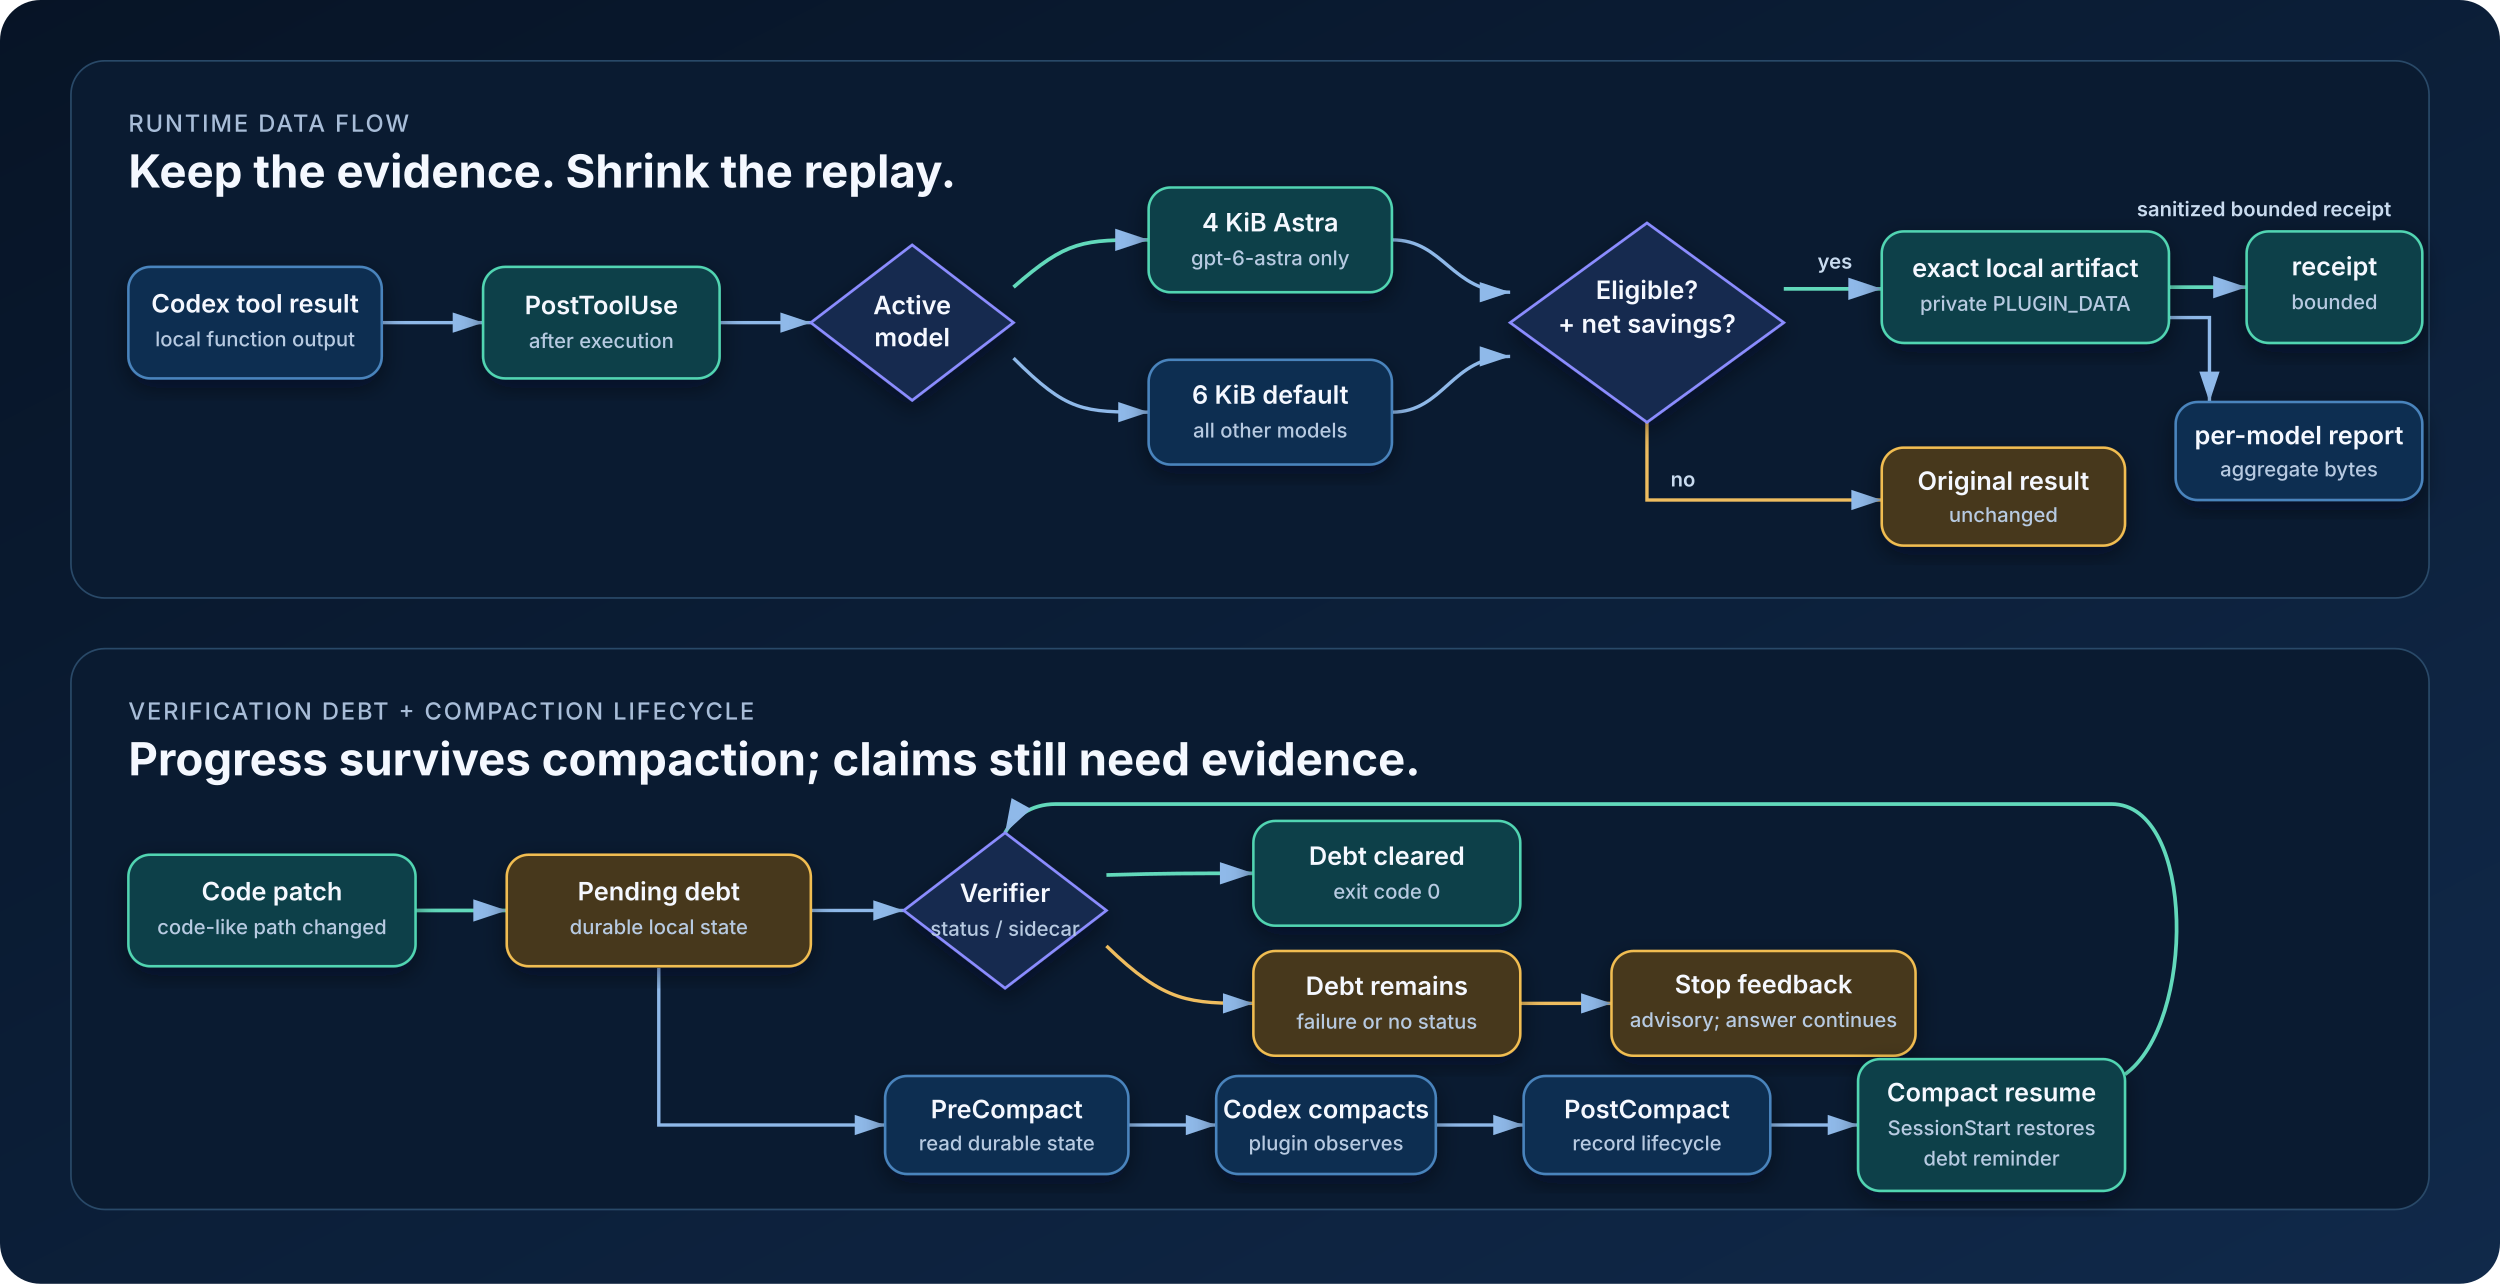
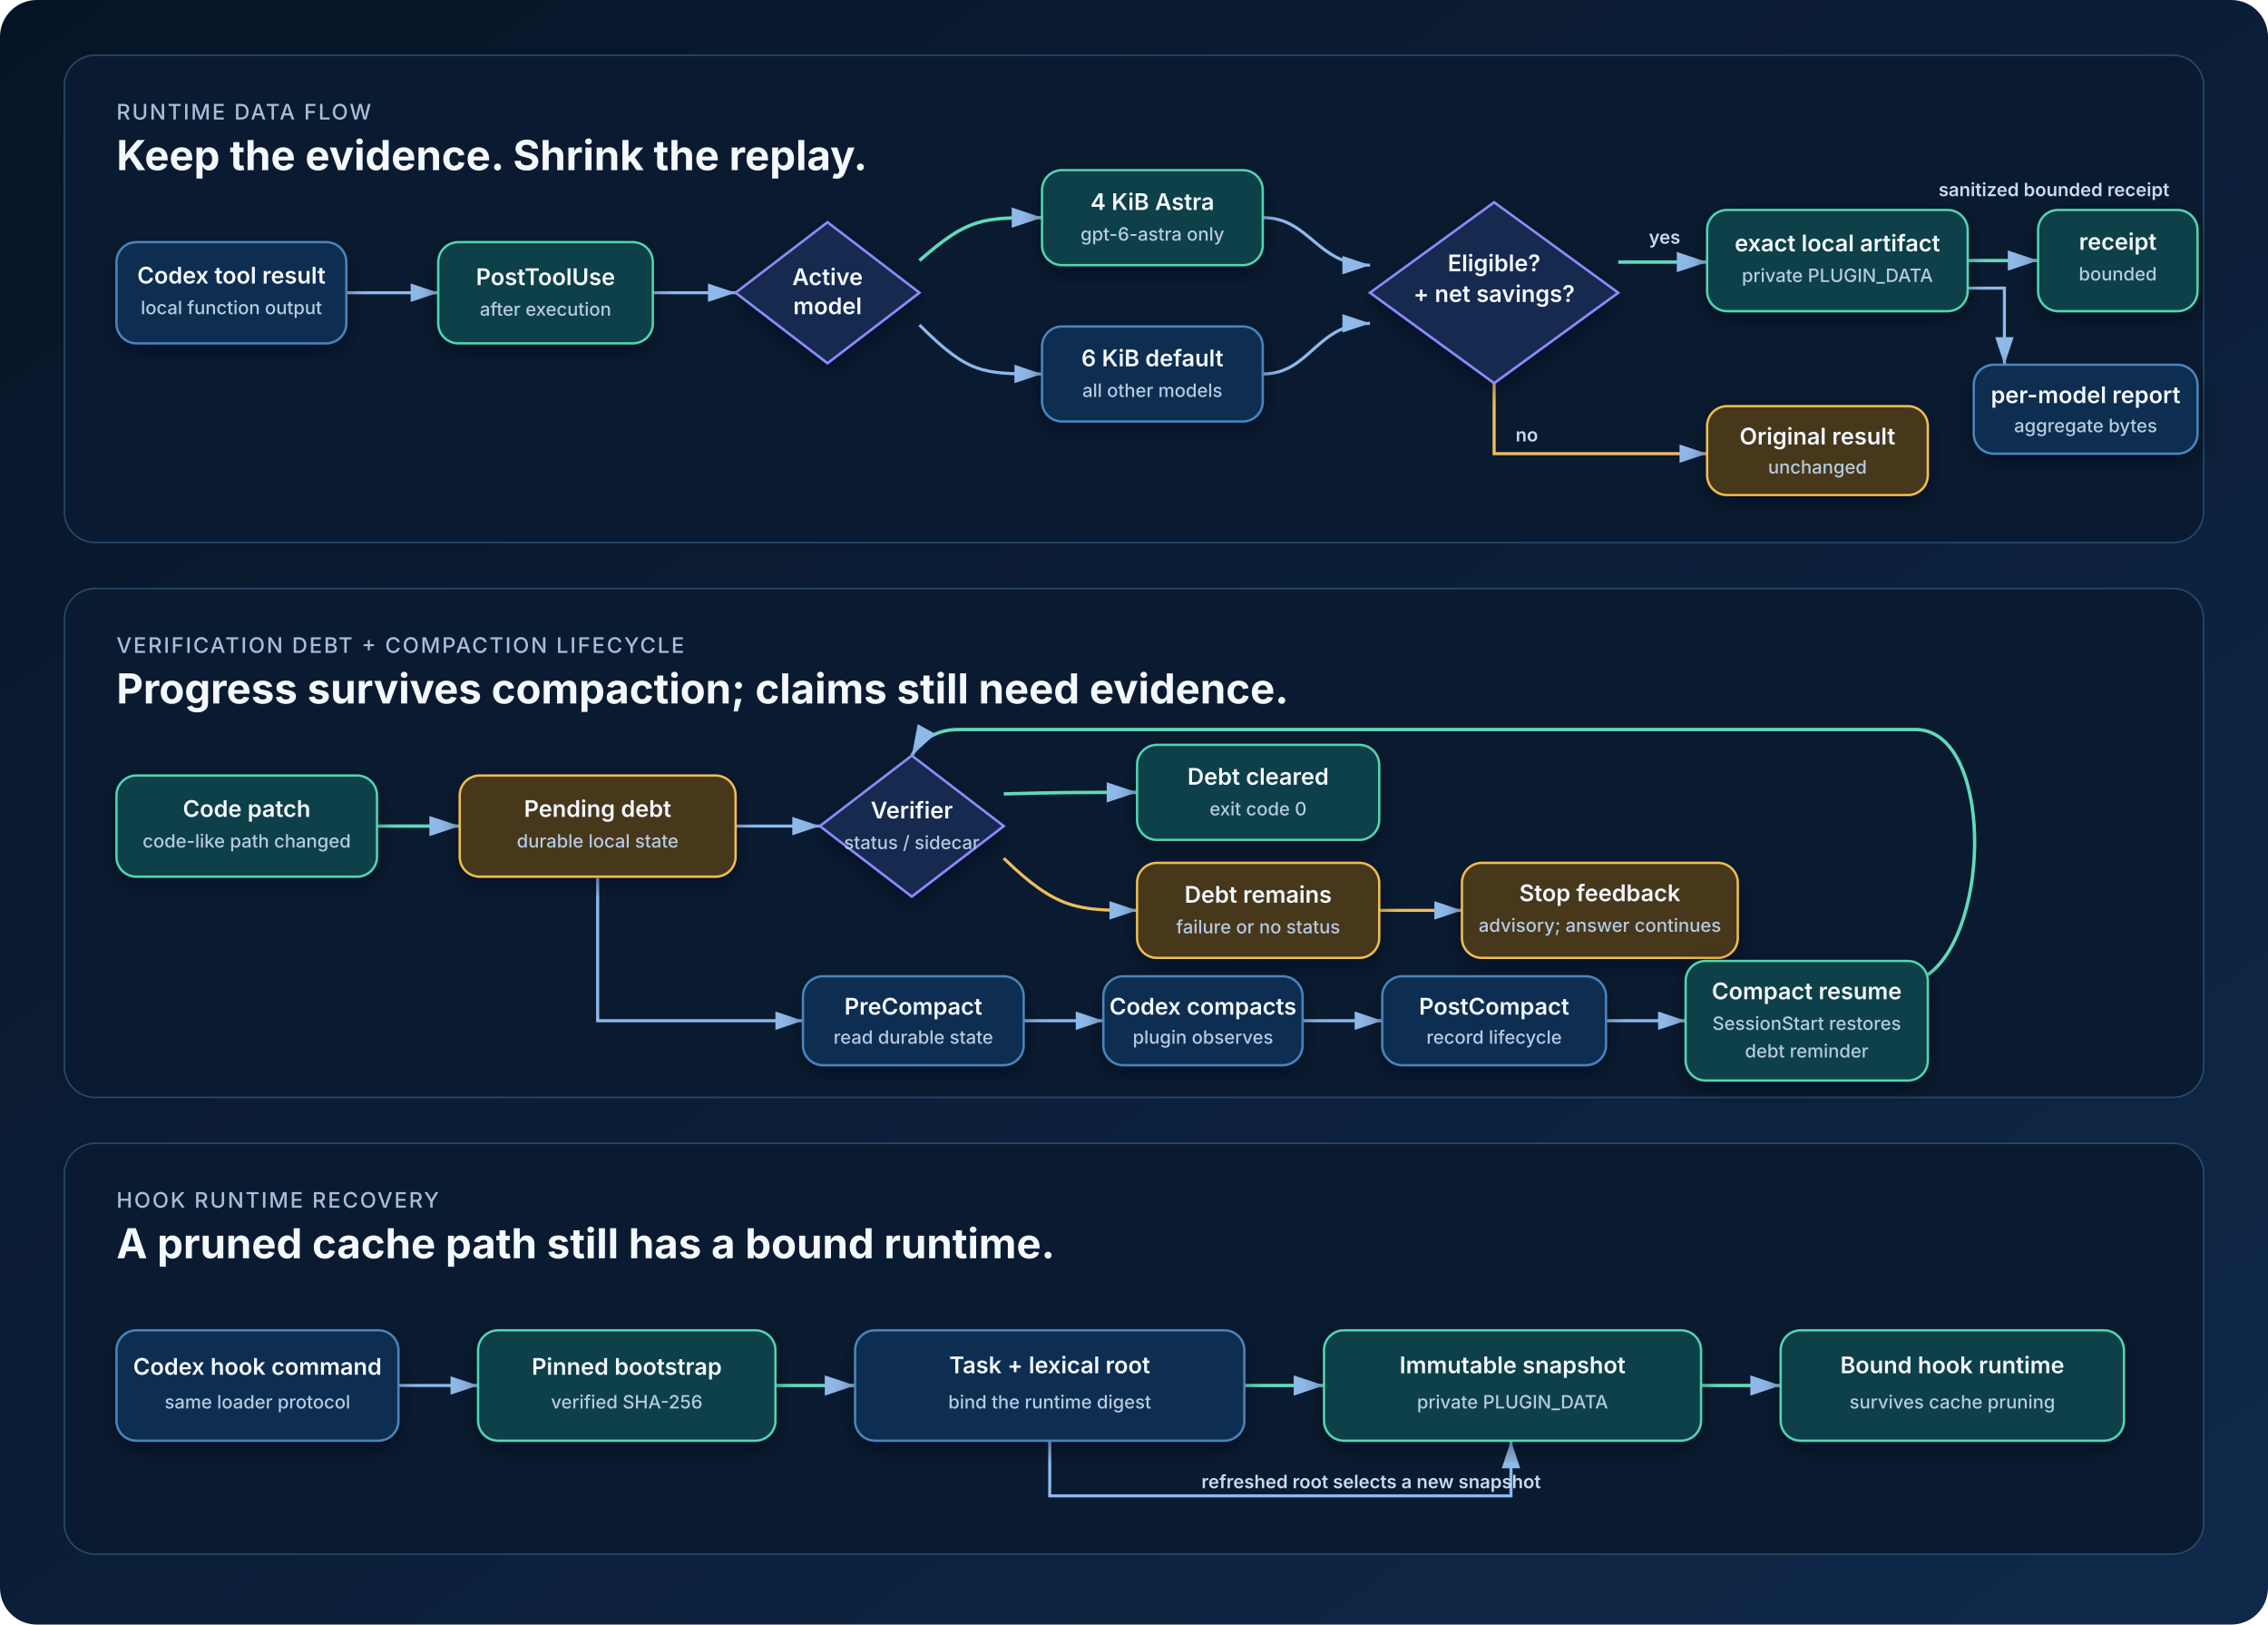
- <svg xmlns="http://www.w3.org/2000/svg" viewBox="0 0 1480 760" role="img" aria-labelledby="title description">
+ <svg xmlns="http://www.w3.org/2000/svg" viewBox="0 0 1480 1060" role="img" aria-labelledby="title description">
  <defs>
    <linearGradient id="background" x1="0" y1="0" x2="1" y2="1">
      <stop offset="0" stop-color="#071426" />
      <stop offset="1" stop-color="#10294a" />
    </linearGradient>
    <linearGradient id="accent" x1="0" y1="0" x2="1" y2="0">
      <stop offset="0" stop-color="#45a3ff" />
      <stop offset="1" stop-color="#71e6c5" />
    </linearGradient>
    <filter id="shadow" x="-20%" y="-20%" width="140%" height="140%">
      <feDropShadow dx="0" dy="5" stdDeviation="7" flood-color="#020814" flood-opacity="0.45" />
    </filter>
    <marker id="arrow" markerWidth="10" markerHeight="10" refX="9" refY="3" orient="auto" markerUnits="strokeWidth">
      <path d="M0,0 L0,6 L9,3 z" fill="#8fb9e9" />
    </marker>
    <style>
      .heading { font: 700 27px -apple-system, BlinkMacSystemFont, "Segoe UI", sans-serif; fill: #f4f8ff; }
      .subheading { font: 500 14px -apple-system, BlinkMacSystemFont, "Segoe UI", sans-serif; fill: #a8bdd8; letter-spacing: 0.08em; }
      .node { fill: #102f51; stroke: #4a84bd; stroke-width: 1.5; rx: 13; filter: url(#shadow); }
      .node-accent { fill: #113f4a; stroke: #51d5b2; stroke-width: 1.5; rx: 13; filter: url(#shadow); }
      .node-warn { fill: #47391d; stroke: #f1bd51; stroke-width: 1.5; rx: 13; filter: url(#shadow); }
      .decision { fill: #192c50; stroke: #8b8cff; stroke-width: 1.6; filter: url(#shadow); }
      .label { font: 600 15px -apple-system, BlinkMacSystemFont, "Segoe UI", sans-serif; fill: #f5f8ff; text-anchor: middle; }
      .small { font: 500 12px -apple-system, BlinkMacSystemFont, "Segoe UI", sans-serif; fill: #b7cae1; text-anchor: middle; }
      .edge { fill: none; stroke: #8fb9e9; stroke-width: 2; marker-end: url(#arrow); }
      .edge-accent { fill: none; stroke: #62d9bb; stroke-width: 2.2; marker-end: url(#arrow); }
      .edge-warn { fill: none; stroke: #efbd5f; stroke-width: 2; marker-end: url(#arrow); }
      .edge-label { font: 600 12px -apple-system, BlinkMacSystemFont, "Segoe UI", sans-serif; fill: #c9dbef; }
      .lane { fill: #0a1b31; stroke: #294968; stroke-width: 1; rx: 20; }
    </style>
  </defs>
-   <rect width="1480" height="760" fill="url(#background)" rx="24" />
+   <rect width="1480" height="1060" fill="url(#background)" rx="24" />
  <rect x="42" y="36" width="1396" height="318" class="lane" />
  <text x="76" y="78" class="subheading">RUNTIME DATA FLOW</text>
  <text x="76" y="111" class="heading">Keep the evidence. Shrink the replay.</text>
  <path class="edge" d="M226 191 H286" />
  <path class="edge" d="M426 191 H480" />
  <path class="edge-accent" d="M600 170 C632 142 641 142 680 142" />
  <path class="edge" d="M600 212 C632 244 641 244 680 244" />
  <path class="edge" d="M824 142 C855 142 859 173 894 173" />
  <path class="edge" d="M824 244 C855 244 859 211 894 211" />
  <path class="edge-accent" d="M1056 171 H1114" />
  <path class="edge-warn" d="M975 239 V296 H1114" />
  <path class="edge-accent" d="M1284 170 H1330" />
  <path class="edge" d="M1284 188 H1308 V238" />
  <rect x="76" y="158" width="150" height="66" class="node" />
  <text x="151" y="185" class="label">Codex tool result</text>
  <text x="151" y="205" class="small">local function output</text>
  <rect x="286" y="158" width="140" height="66" class="node-accent" />
  <text x="356" y="186" class="label">PostToolUse</text>
  <text x="356" y="206" class="small">after execution</text>
  <polygon points="540,145 600,191 540,237 480,191" class="decision" />
  <text x="540" y="186" class="label">Active</text>
  <text x="540" y="205" class="label">model</text>
  <rect x="680" y="111" width="144" height="62" class="node-accent" />
  <text x="752" y="137" class="label">4 KiB Astra</text>
  <text x="752" y="157" class="small">gpt-6-astra only</text>
  <rect x="680" y="213" width="144" height="62" class="node" />
  <text x="752" y="239" class="label">6 KiB default</text>
  <text x="752" y="259" class="small">all other models</text>
  <polygon points="975,132 1056,191 975,250 894,191" class="decision" />
  <text x="975" y="177" class="label">Eligible?</text>
  <text x="975" y="197" class="label">+ net savings?</text>
  <text x="1076" y="159" class="edge-label">yes</text>
  <text x="989" y="288" class="edge-label">no</text>
  <rect x="1114" y="137" width="170" height="66" class="node-accent" />
  <text x="1199" y="164" class="label">exact local artifact</text>
  <text x="1199" y="184" class="small">private PLUGIN_DATA</text>
  <rect x="1330" y="137" width="104" height="66" class="node-accent" />
  <text x="1382" y="163" class="label">receipt</text>
  <text x="1382" y="183" class="small">bounded</text>
  <text x="1265" y="128" class="edge-label">sanitized bounded receipt</text>
  <rect x="1114" y="265" width="144" height="58" class="node-warn" />
  <text x="1186" y="290" class="label">Original result</text>
  <text x="1186" y="309" class="small">unchanged</text>
  <rect x="1288" y="238" width="146" height="58" class="node" />
  <text x="1361" y="263" class="label">per-model report</text>
  <text x="1361" y="282" class="small">aggregate bytes</text>
  <rect x="42" y="384" width="1396" height="332" class="lane" />
  <text x="76" y="426" class="subheading">VERIFICATION DEBT + COMPACTION LIFECYCLE</text>
  <text x="76" y="459" class="heading">Progress survives compaction; claims still need evidence.</text>
  <path class="edge-accent" d="M246 539 H300" />
  <path class="edge" d="M480 539 H535" />
  <path class="edge-accent" d="M655 518 C690 517 704 517 742 517" />
  <path class="edge-warn" d="M655 560 C690 594 704 594 742 594" />
  <path class="edge-warn" d="M900 594 H954" />
  <path class="edge" d="M390 573 V666 H524" />
  <path class="edge" d="M668 666 H720" />
  <path class="edge" d="M850 666 H902" />
  <path class="edge" d="M1048 666 H1100" />
  <path class="edge-accent" d="M1258 636 C1300 606 1300 476 1250 476 H625 C610 476 600 484 595 493" />
  <rect x="76" y="506" width="170" height="66" class="node-accent" />
  <text x="161" y="533" class="label">Code patch</text>
  <text x="161" y="553" class="small">code-like path changed</text>
  <rect x="300" y="506" width="180" height="66" class="node-warn" />
  <text x="390" y="533" class="label">Pending debt</text>
  <text x="390" y="553" class="small">durable local state</text>
  <polygon points="595,493 655,539 595,585 535,539" class="decision" />
  <text x="595" y="534" class="label">Verifier</text>
  <text x="595" y="554" class="small">status / sidecar</text>
  <rect x="742" y="486" width="158" height="62" class="node-accent" />
  <text x="821" y="512" class="label">Debt cleared</text>
  <text x="821" y="532" class="small">exit code 0</text>
  <rect x="742" y="563" width="158" height="62" class="node-warn" />
  <text x="821" y="589" class="label">Debt remains</text>
  <text x="821" y="609" class="small">failure or no status</text>
  <rect x="954" y="563" width="180" height="62" class="node-warn" />
  <text x="1044" y="588" class="label">Stop feedback</text>
  <text x="1044" y="608" class="small">advisory; answer continues</text>
  <rect x="524" y="637" width="144" height="58" class="node" />
  <text x="596" y="662" class="label">PreCompact</text>
  <text x="596" y="681" class="small">read durable state</text>
  <rect x="720" y="637" width="130" height="58" class="node" />
  <text x="785" y="662" class="label">Codex compacts</text>
  <text x="785" y="681" class="small">plugin observes</text>
  <rect x="902" y="637" width="146" height="58" class="node" />
  <text x="975" y="662" class="label">PostCompact</text>
  <text x="975" y="681" class="small">record lifecycle</text>
  <rect x="1100" y="627" width="158" height="78" class="node-accent" />
  <text x="1179" y="652" class="label">Compact resume</text>
  <text x="1179" y="672" class="small">SessionStart restores</text>
  <text x="1179" y="690" class="small">debt reminder</text>
+   <rect x="42" y="746" width="1396" height="268" class="lane" />
+   <text x="76" y="788" class="subheading">HOOK RUNTIME RECOVERY</text>
+   <text x="76" y="821" class="heading">A pruned cache path still has a bound runtime.</text>
+   <path class="edge" d="M260 904 H312" />
+   <path class="edge-accent" d="M506 904 H558" />
+   <path class="edge-accent" d="M812 904 H864" />
+   <path class="edge-accent" d="M1110 904 H1162" />
+   <path class="edge" d="M685 940 V976 H986 V940" />
+   <rect x="76" y="868" width="184" height="72" class="node" />
+   <text x="168" y="897" class="label">Codex hook command</text>
+   <text x="168" y="919" class="small">same loader protocol</text>
+   <rect x="312" y="868" width="194" height="72" class="node-accent" />
+   <text x="409" y="897" class="label">Pinned bootstrap</text>
+   <text x="409" y="919" class="small">verified SHA-256</text>
+   <rect x="558" y="868" width="254" height="72" class="node" />
+   <text x="685" y="896" class="label">Task + lexical root</text>
+   <text x="685" y="919" class="small">bind the runtime digest</text>
+   <rect x="864" y="868" width="246" height="72" class="node-accent" />
+   <text x="987" y="896" class="label">Immutable snapshot</text>
+   <text x="987" y="919" class="small">private PLUGIN_DATA</text>
+   <rect x="1162" y="868" width="224" height="72" class="node-accent" />
+   <text x="1274" y="896" class="label">Bound hook runtime</text>
+   <text x="1274" y="919" class="small">survives cache pruning</text>
+   <text x="784" y="971" class="edge-label">refreshed root selects a new snapshot</text>
</svg>
